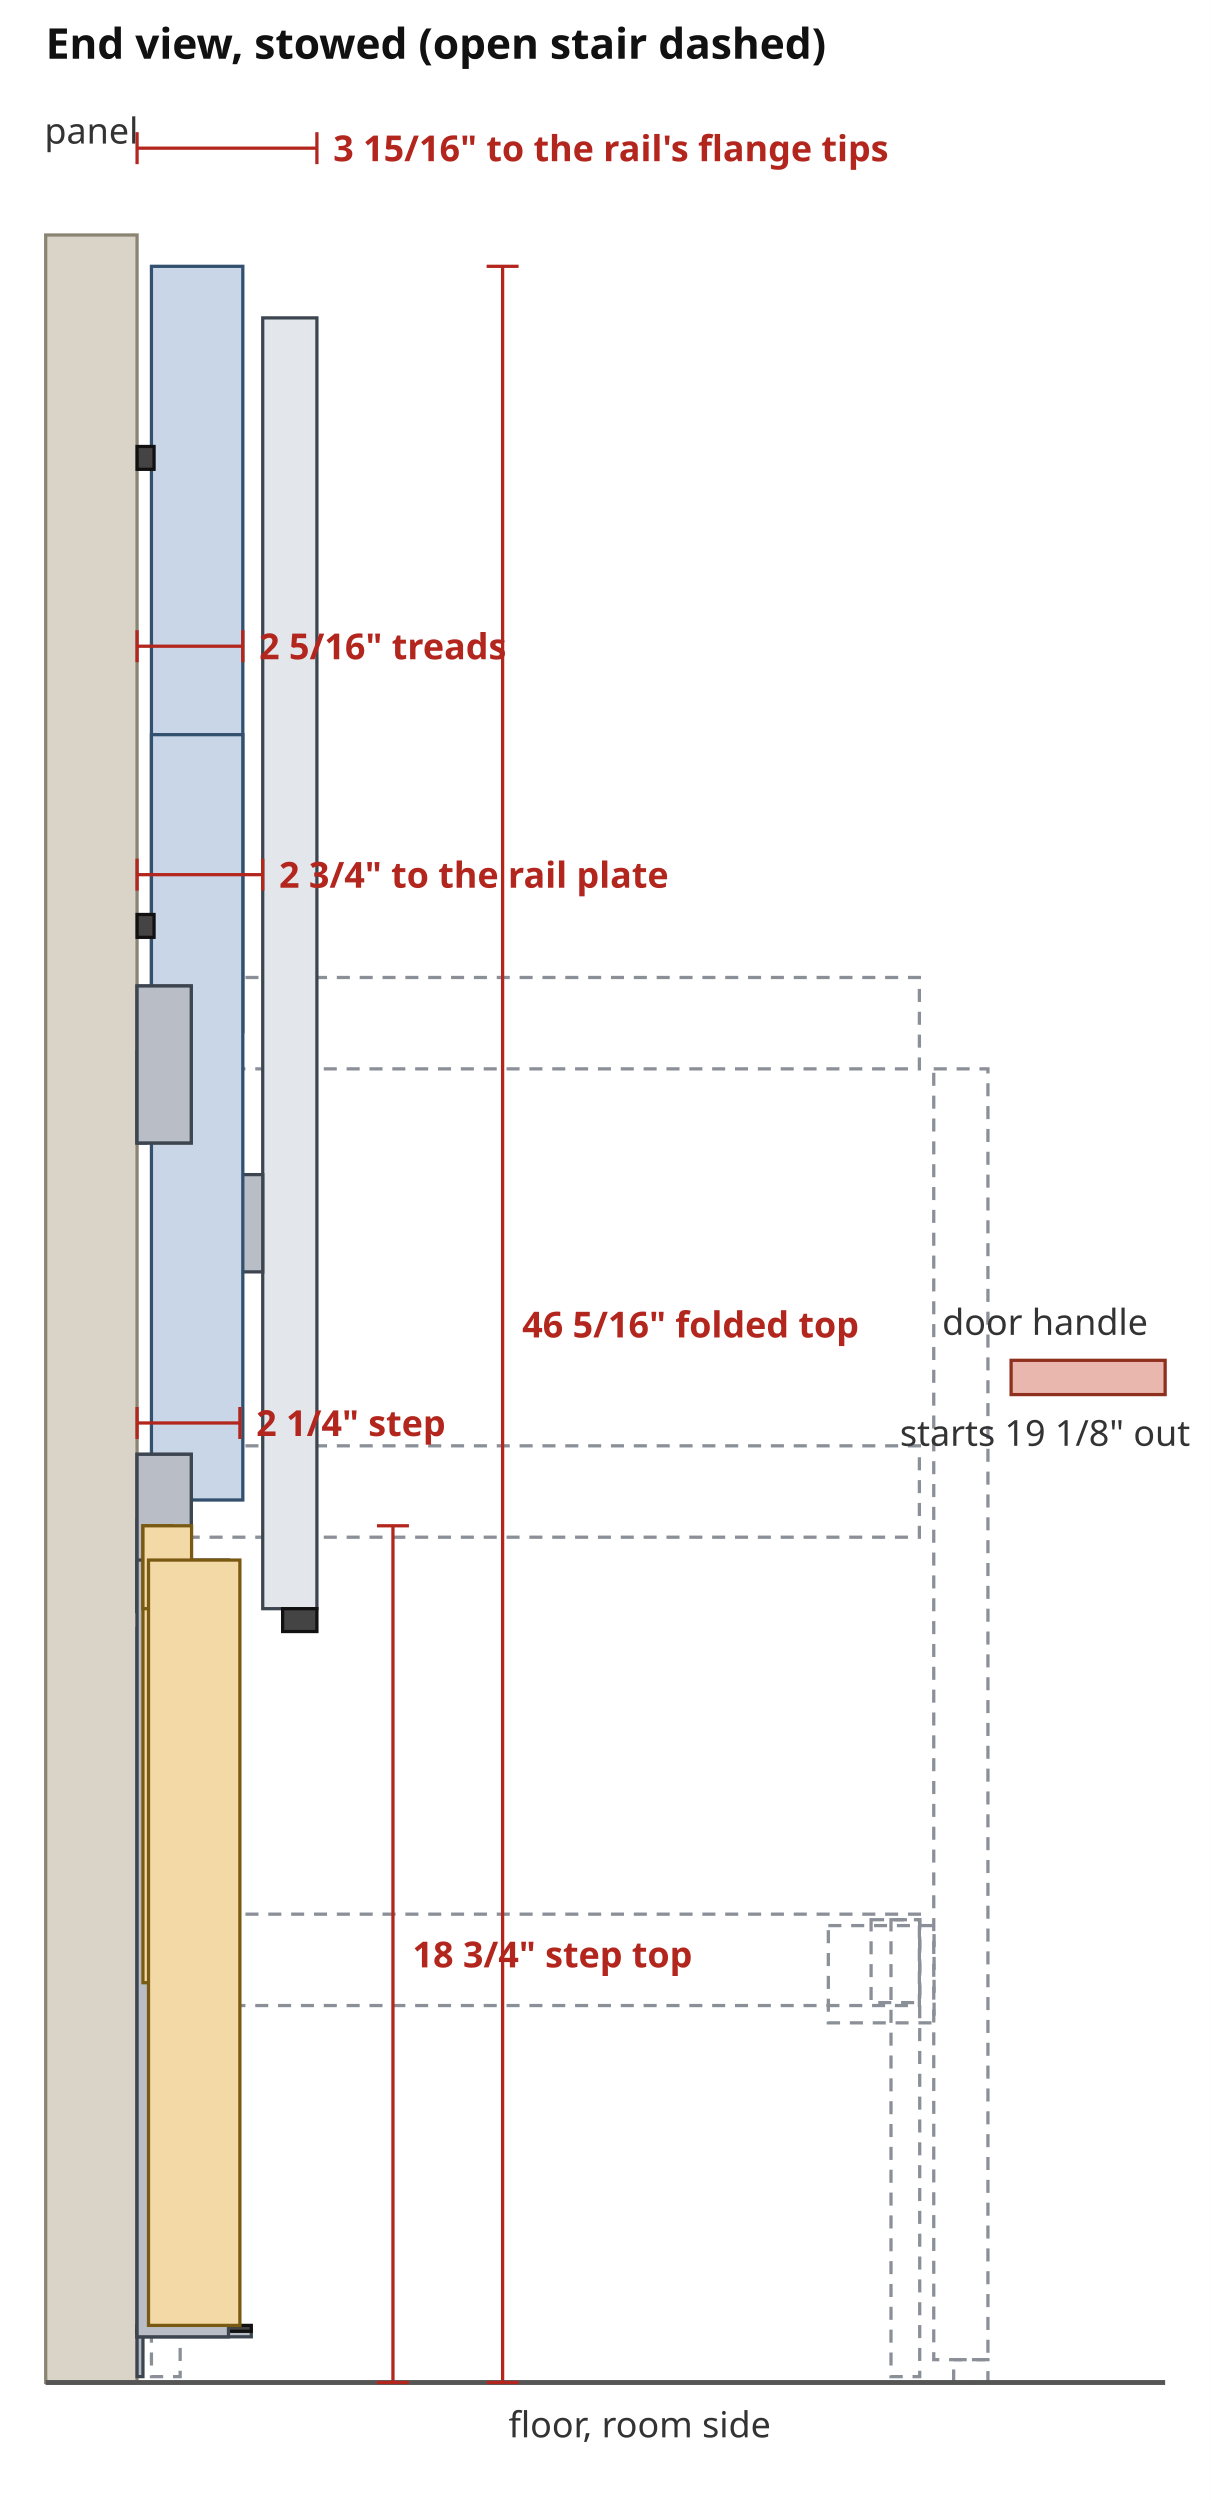
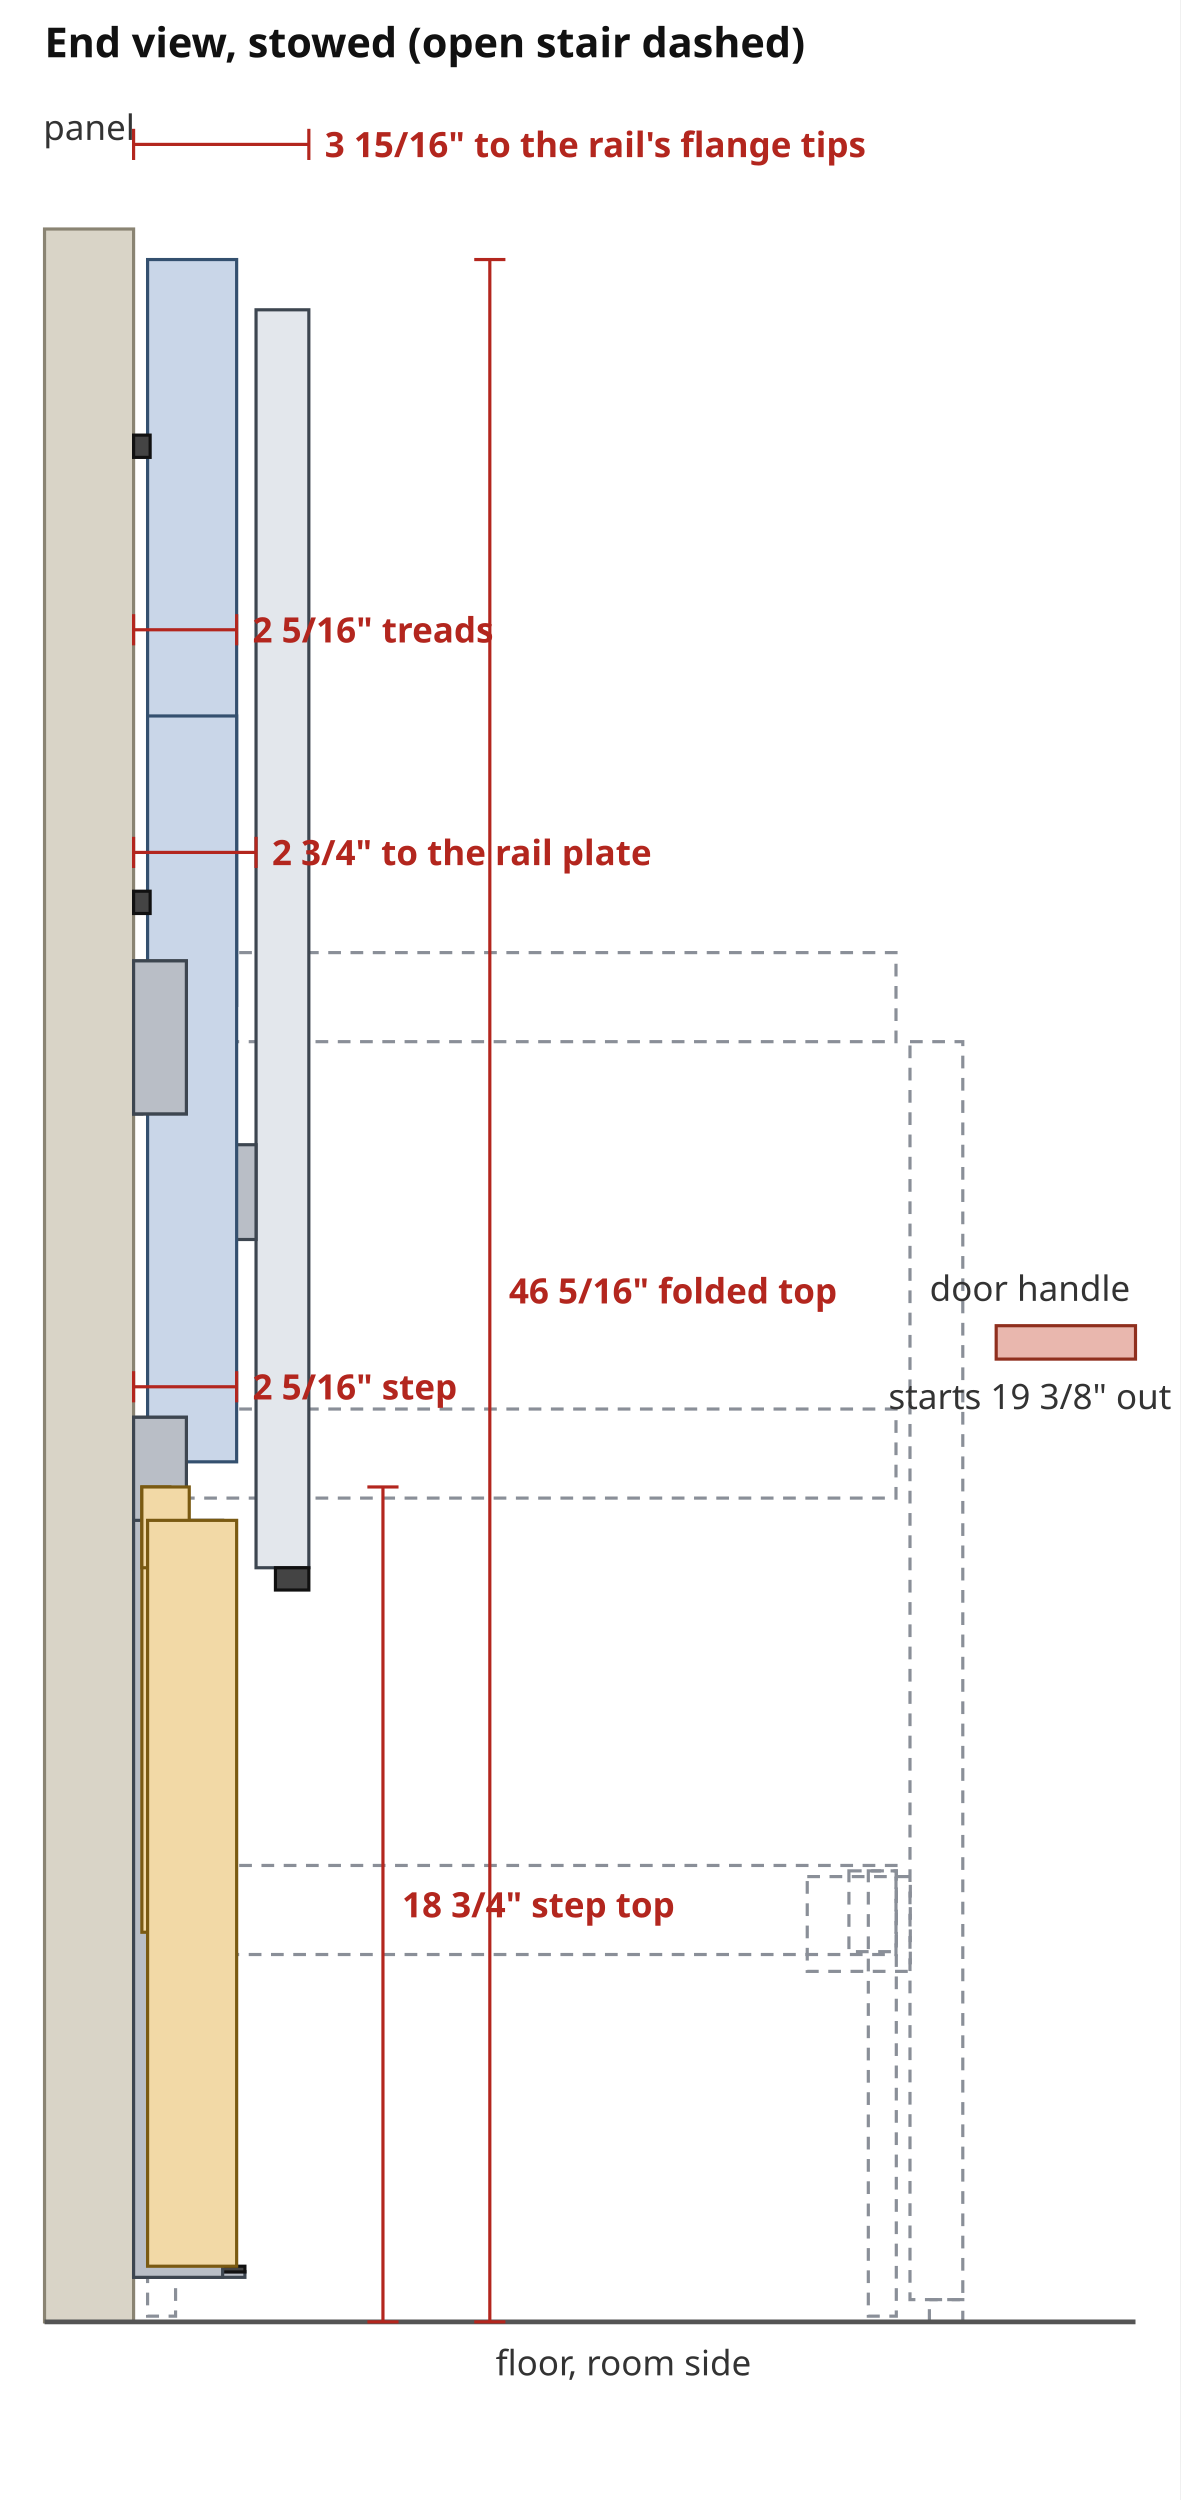
- <svg xmlns="http://www.w3.org/2000/svg" viewBox="0 0 371 766" width="371" height="766" role="img">
+ <svg xmlns="http://www.w3.org/2000/svg" viewBox="0 0 371 786" width="371" height="786" role="img">
  <style>
.bg{fill:#fff}.panel{fill:#d9d4c7;stroke:#8a8473}.floor{stroke:#555;stroke-width:1.5}
.tread{fill:#c9d6e8;stroke:#34506f}.rail{fill:#e3e7ec;stroke:#3d4650}.step{fill:#f2d9a6;stroke:#7a5a12}
.fixed{fill:#b9bec6;stroke:#3d4650}.rubber{fill:#444;stroke:#111}.handle{fill:#e9b7ae;stroke:#8f2f1e}
- .ghost{fill:none;stroke:#8a8f98;stroke-dasharray:4 3}.dim{stroke:#b3261e;fill:none;stroke-width:1}
+ .ghost{fill:none;stroke:#8a8f98;stroke-dasharray:4 3}.bend{stroke:#3d4650;stroke-width:4}.hole{fill:#fff;stroke:#3d4650}.dim{stroke:#b3261e;fill:none;stroke-width:1}
.dimt{fill:#b3261e;font:600 11px system-ui,sans-serif}.lbl{fill:#333;font:11px system-ui,sans-serif}
.ttl{fill:#111;font:600 13px system-ui,sans-serif}rect,polygon,circle{stroke-width:1}
</style>
-   <rect class="bg" width="371" height="766" />
+   <rect class="bg" width="371" height="786" />
  <text class="ttl" x="14" y="18">End view, stowed (open stair dashed)</text>
  <rect class="panel" x="14.0" y="72.0" width="28.0" height="658.0" />
  <rect class="ghost" x="47.2" y="299.5" width="234.5" height="28.0" />
  <rect class="ghost" x="47.2" y="443.0" width="234.5" height="28.0" />
  <rect class="ghost" x="47.2" y="586.5" width="234.5" height="28.0" />
  <rect class="ghost" x="46.4" y="588.2" width="8.8" height="140.0" />
  <rect class="ghost" x="46.4" y="588.2" width="14.9" height="25.4" />
  <rect class="ghost" x="273.0" y="588.2" width="8.8" height="140.0" />
  <rect class="ghost" x="266.9" y="588.2" width="14.9" height="25.4" />
  <rect class="ghost" x="286.1" y="327.5" width="16.6" height="395.5" />
  <rect class="ghost" x="253.8" y="590.0" width="32.4" height="29.8" />
  <rect class="ghost" x="292.2" y="723.0" width="10.5" height="7.0" />
-   <rect class="handle" x="309.8" y="416.8" width="47.2" height="10.5" />
+   <rect class="handle" x="313.2" y="416.8" width="43.8" height="10.5" />
  <rect class="rail" x="80.5" y="97.4" width="16.6" height="395.5" />
  <rect class="fixed" x="48.1" y="359.9" width="32.4" height="29.8" />
  <rect class="rubber" x="86.6" y="492.9" width="10.5" height="7.0" />
  <rect class="tread" x="46.4" y="81.6" width="28.0" height="234.5" />
  <rect class="tread" x="46.4" y="225.1" width="28.0" height="234.5" />
  <rect class="fixed" x="42.0" y="322.2" width="2.6" height="28.0" />
  <rect class="fixed" x="42.0" y="302.1" width="16.6" height="48.1" />
  <rect class="fixed" x="42.0" y="302.1" width="16.6" height="48.1" />
  <rect class="rubber" x="42.0" y="136.8" width="5.2" height="7.0" />
  <rect class="fixed" x="42.0" y="465.8" width="2.6" height="28.0" />
  <rect class="fixed" x="42.0" y="445.6" width="16.6" height="48.1" />
  <rect class="fixed" x="42.0" y="445.6" width="16.6" height="48.1" />
  <rect class="rubber" x="42.0" y="280.2" width="5.2" height="7.0" />
  <rect class="fixed" x="42.0" y="714.2" width="35.0" height="1.8" />
-   <rect class="fixed" x="42.0" y="714.2" width="1.8" height="14.0" />
-   <rect class="rubber" x="42.0" y="712.5" width="35.0" height="1.8" />
+   <rect class="fixed" x="42.0" y="702.0" width="1.8" height="14.0" />
+   <rect class="rubber" x="43.8" y="712.5" width="33.2" height="1.8" />
  <rect class="fixed" x="42.0" y="499.0" width="1.8" height="217.0" />
  <rect class="fixed" x="42.0" y="478.0" width="28.0" height="238.0" />
-   <rect class="step" x="56.0" y="571.6" width="8.8" height="140.0" />
-   <rect class="step" x="56.0" y="686.2" width="14.9" height="25.4" />
-   <rect class="step" x="43.8" y="467.5" width="8.8" height="140.0" />
-   <rect class="step" x="43.8" y="467.5" width="14.9" height="25.4" />
-   <rect class="step" x="45.5" y="478.0" width="28.0" height="234.5" />
+   <rect class="step" x="56.9" y="571.6" width="8.8" height="140.0" />
+   <rect class="step" x="56.9" y="686.2" width="14.9" height="25.4" />
+   <rect class="step" x="44.6" y="467.5" width="8.8" height="140.0" />
+   <rect class="step" x="44.6" y="467.5" width="14.9" height="25.4" />
+   <rect class="step" x="46.4" y="478.0" width="28.0" height="234.5" />
  <line class="floor" x1="14.0" y1="730.0" x2="357.0" y2="730.0" />
  <line class="dim" x1="42.0" y1="45.4" x2="97.1" y2="45.4" />
  <line class="dim" x1="42.0" y1="50.3" x2="42.0" y2="40.5" />
  <line class="dim" x1="97.1" y1="50.3" x2="97.1" y2="40.5" />
  <text class="dimt" x="102.1" y="49.4" text-anchor="start">3 15/16" to the rail's flange tips</text>
  <line class="dim" x1="42.0" y1="198.0" x2="74.4" y2="198.0" />
  <line class="dim" x1="42.0" y1="202.9" x2="42.0" y2="193.1" />
  <line class="dim" x1="74.4" y1="202.9" x2="74.4" y2="193.1" />
  <text class="dimt" x="79.4" y="202.0" text-anchor="start">2 5/16" treads</text>
  <line class="dim" x1="42.0" y1="268.0" x2="80.5" y2="268.0" />
  <line class="dim" x1="42.0" y1="272.9" x2="42.0" y2="263.1" />
  <line class="dim" x1="80.5" y1="272.9" x2="80.5" y2="263.1" />
  <text class="dimt" x="85.5" y="272.0" text-anchor="start">2 3/4" to the rail plate</text>
-   <line class="dim" x1="42.0" y1="436.0" x2="73.5" y2="436.0" />
+   <line class="dim" x1="42.0" y1="436.0" x2="74.4" y2="436.0" />
  <line class="dim" x1="42.0" y1="440.9" x2="42.0" y2="431.1" />
-   <line class="dim" x1="73.5" y1="440.9" x2="73.5" y2="431.1" />
-   <text class="dimt" x="78.5" y="440.0" text-anchor="start">2 1/4" step</text>
+   <line class="dim" x1="74.4" y1="440.9" x2="74.4" y2="431.1" />
+   <text class="dimt" x="79.4" y="440.0" text-anchor="start">2 5/16" step</text>
  <line class="dim" x1="154.0" y1="730.0" x2="154.0" y2="81.6" />
  <line class="dim" x1="149.1" y1="730.0" x2="158.9" y2="730.0" />
  <line class="dim" x1="149.1" y1="81.6" x2="158.9" y2="81.6" />
  <text class="dimt" x="160.0" y="409.8" text-anchor="start">46 5/16" folded top</text>
  <line class="dim" x1="120.4" y1="730.0" x2="120.4" y2="467.5" />
  <line class="dim" x1="115.5" y1="730.0" x2="125.3" y2="730.0" />
  <line class="dim" x1="115.5" y1="467.5" x2="125.3" y2="467.5" />
  <text class="dimt" x="126.4" y="602.8" text-anchor="start">18 3/4" step top</text>
-   <text class="lbl" x="320.2" y="409.0" text-anchor="middle">door handle</text>
-   <text class="lbl" x="320.2" y="443.0" text-anchor="middle">starts 19 1/8" out</text>
+   <text class="lbl" x="323.8" y="409.0" text-anchor="middle">door handle</text>
+   <text class="lbl" x="323.8" y="443.0" text-anchor="middle">starts 19 3/8" out</text>
  <text class="lbl" x="28.0" y="44.0" text-anchor="middle">panel</text>
  <text class="lbl" x="196.0" y="746.8" text-anchor="middle">floor, room side</text>
</svg>
